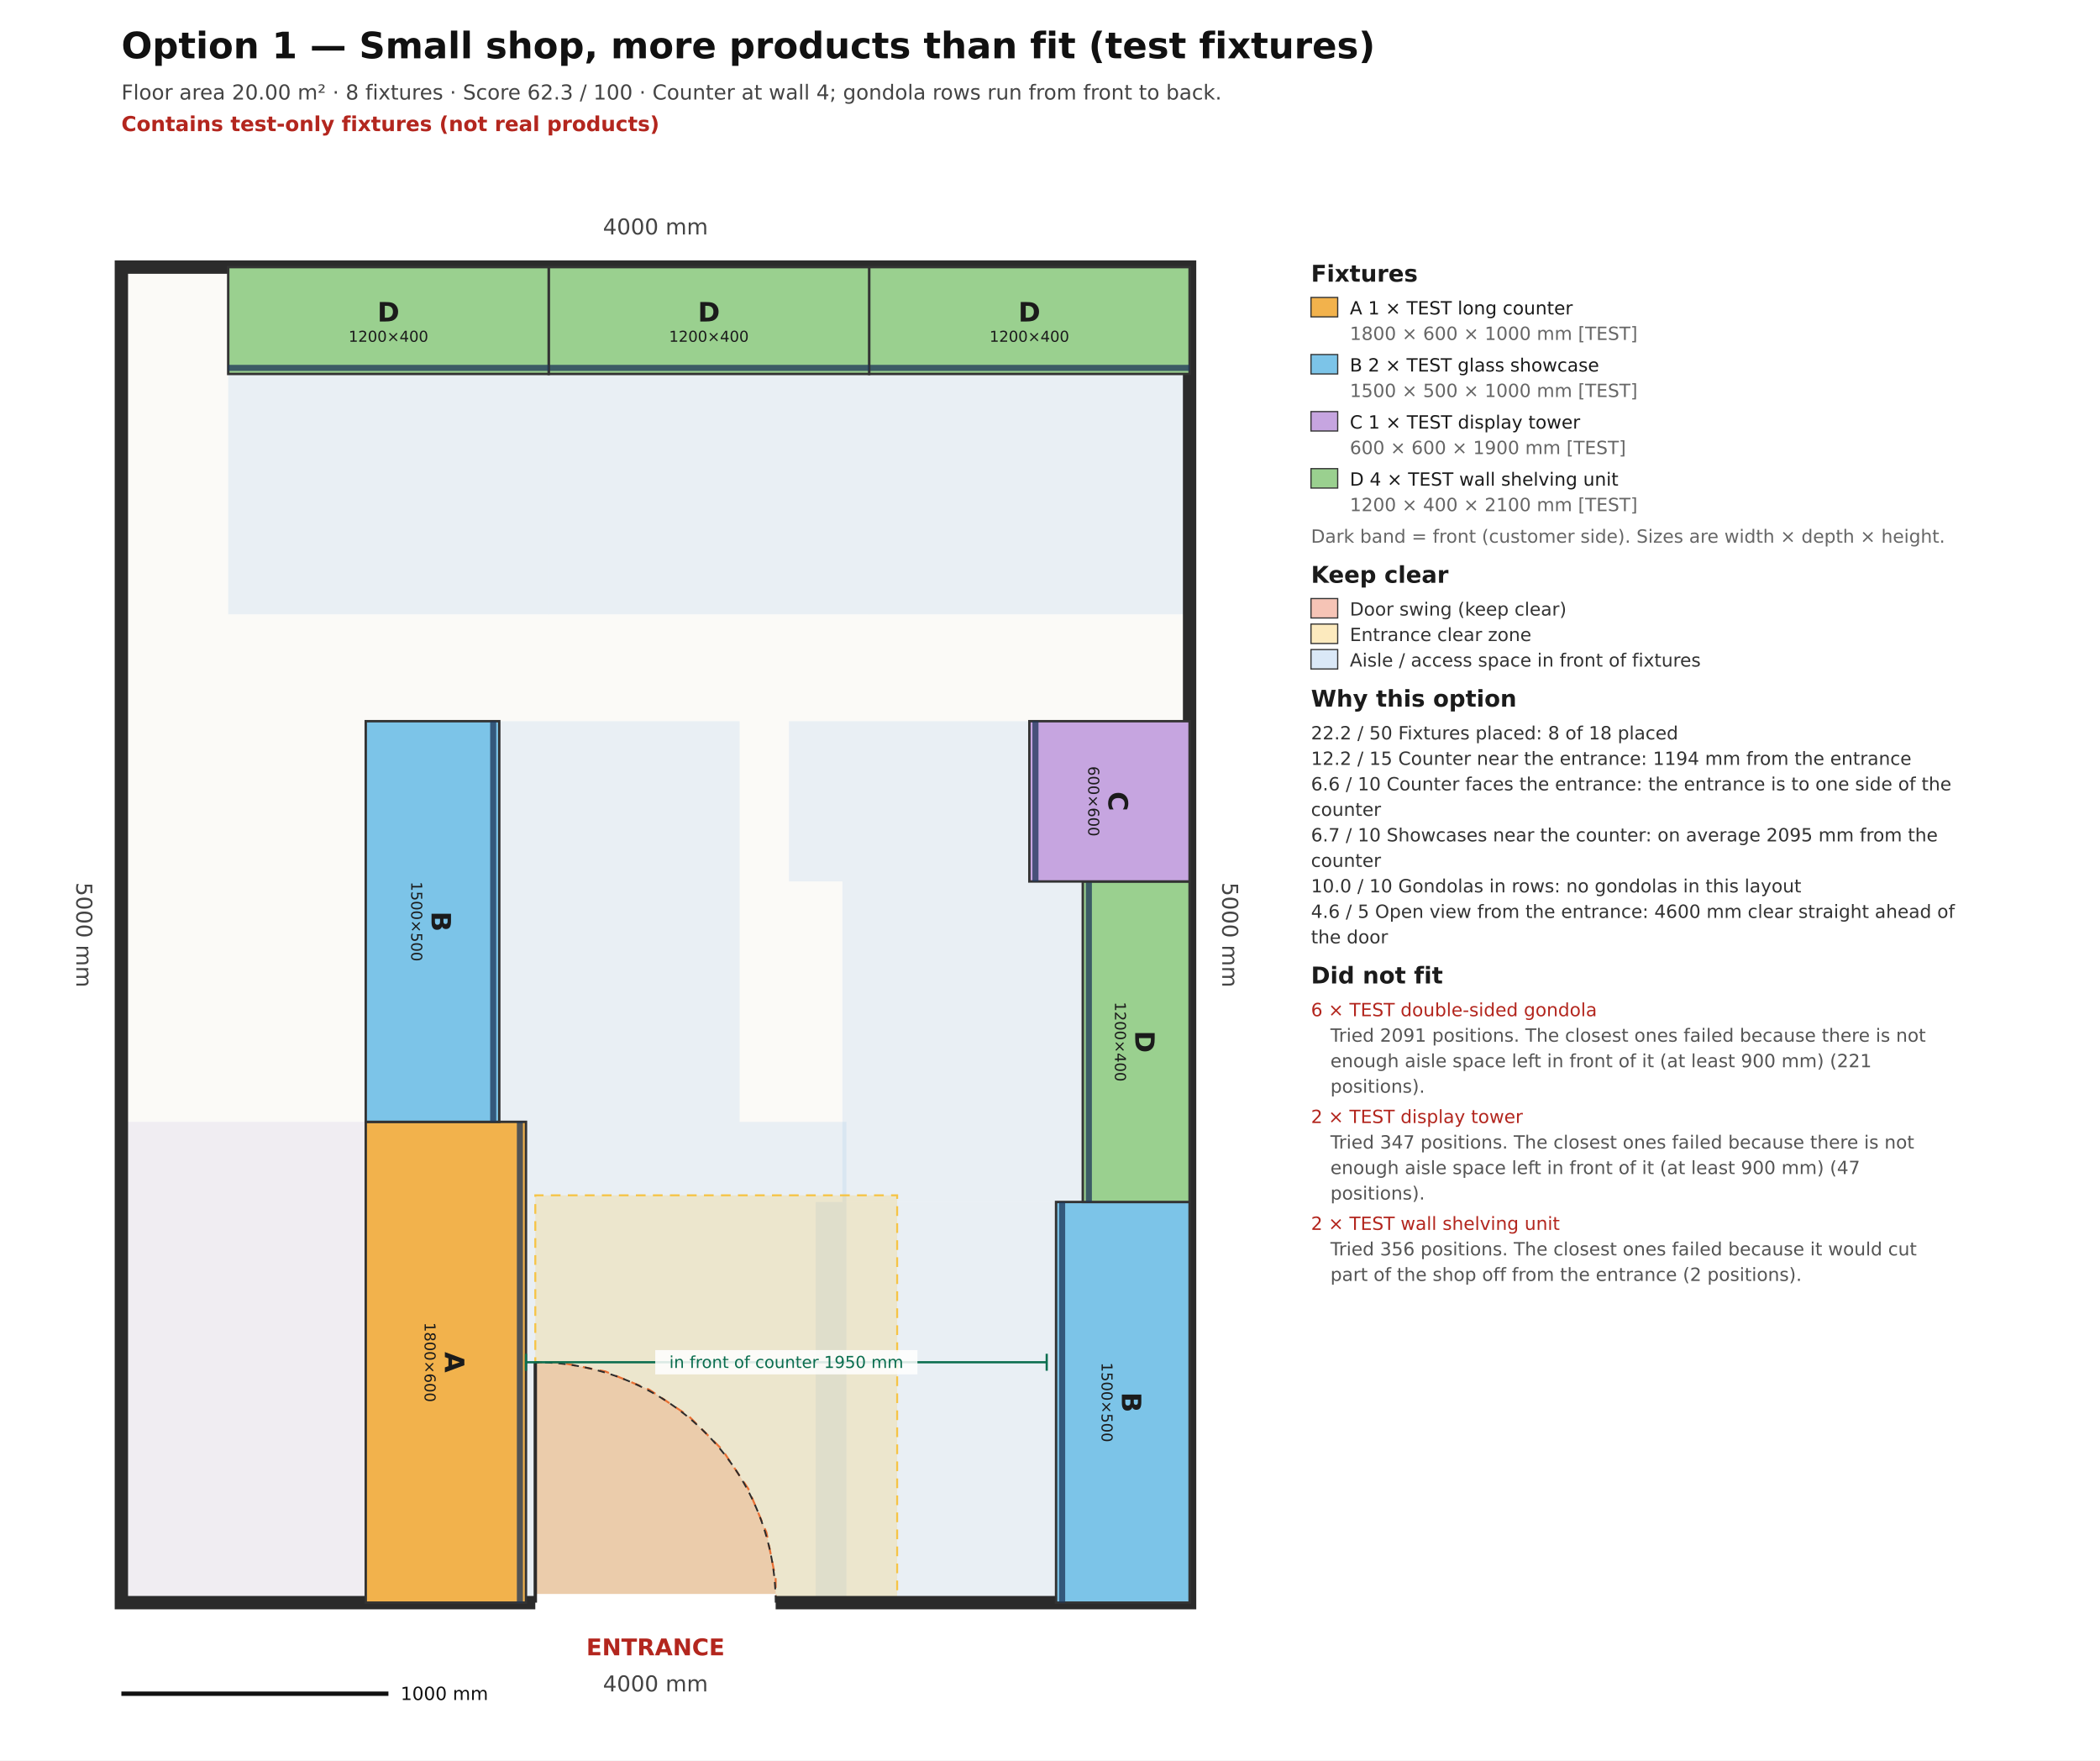
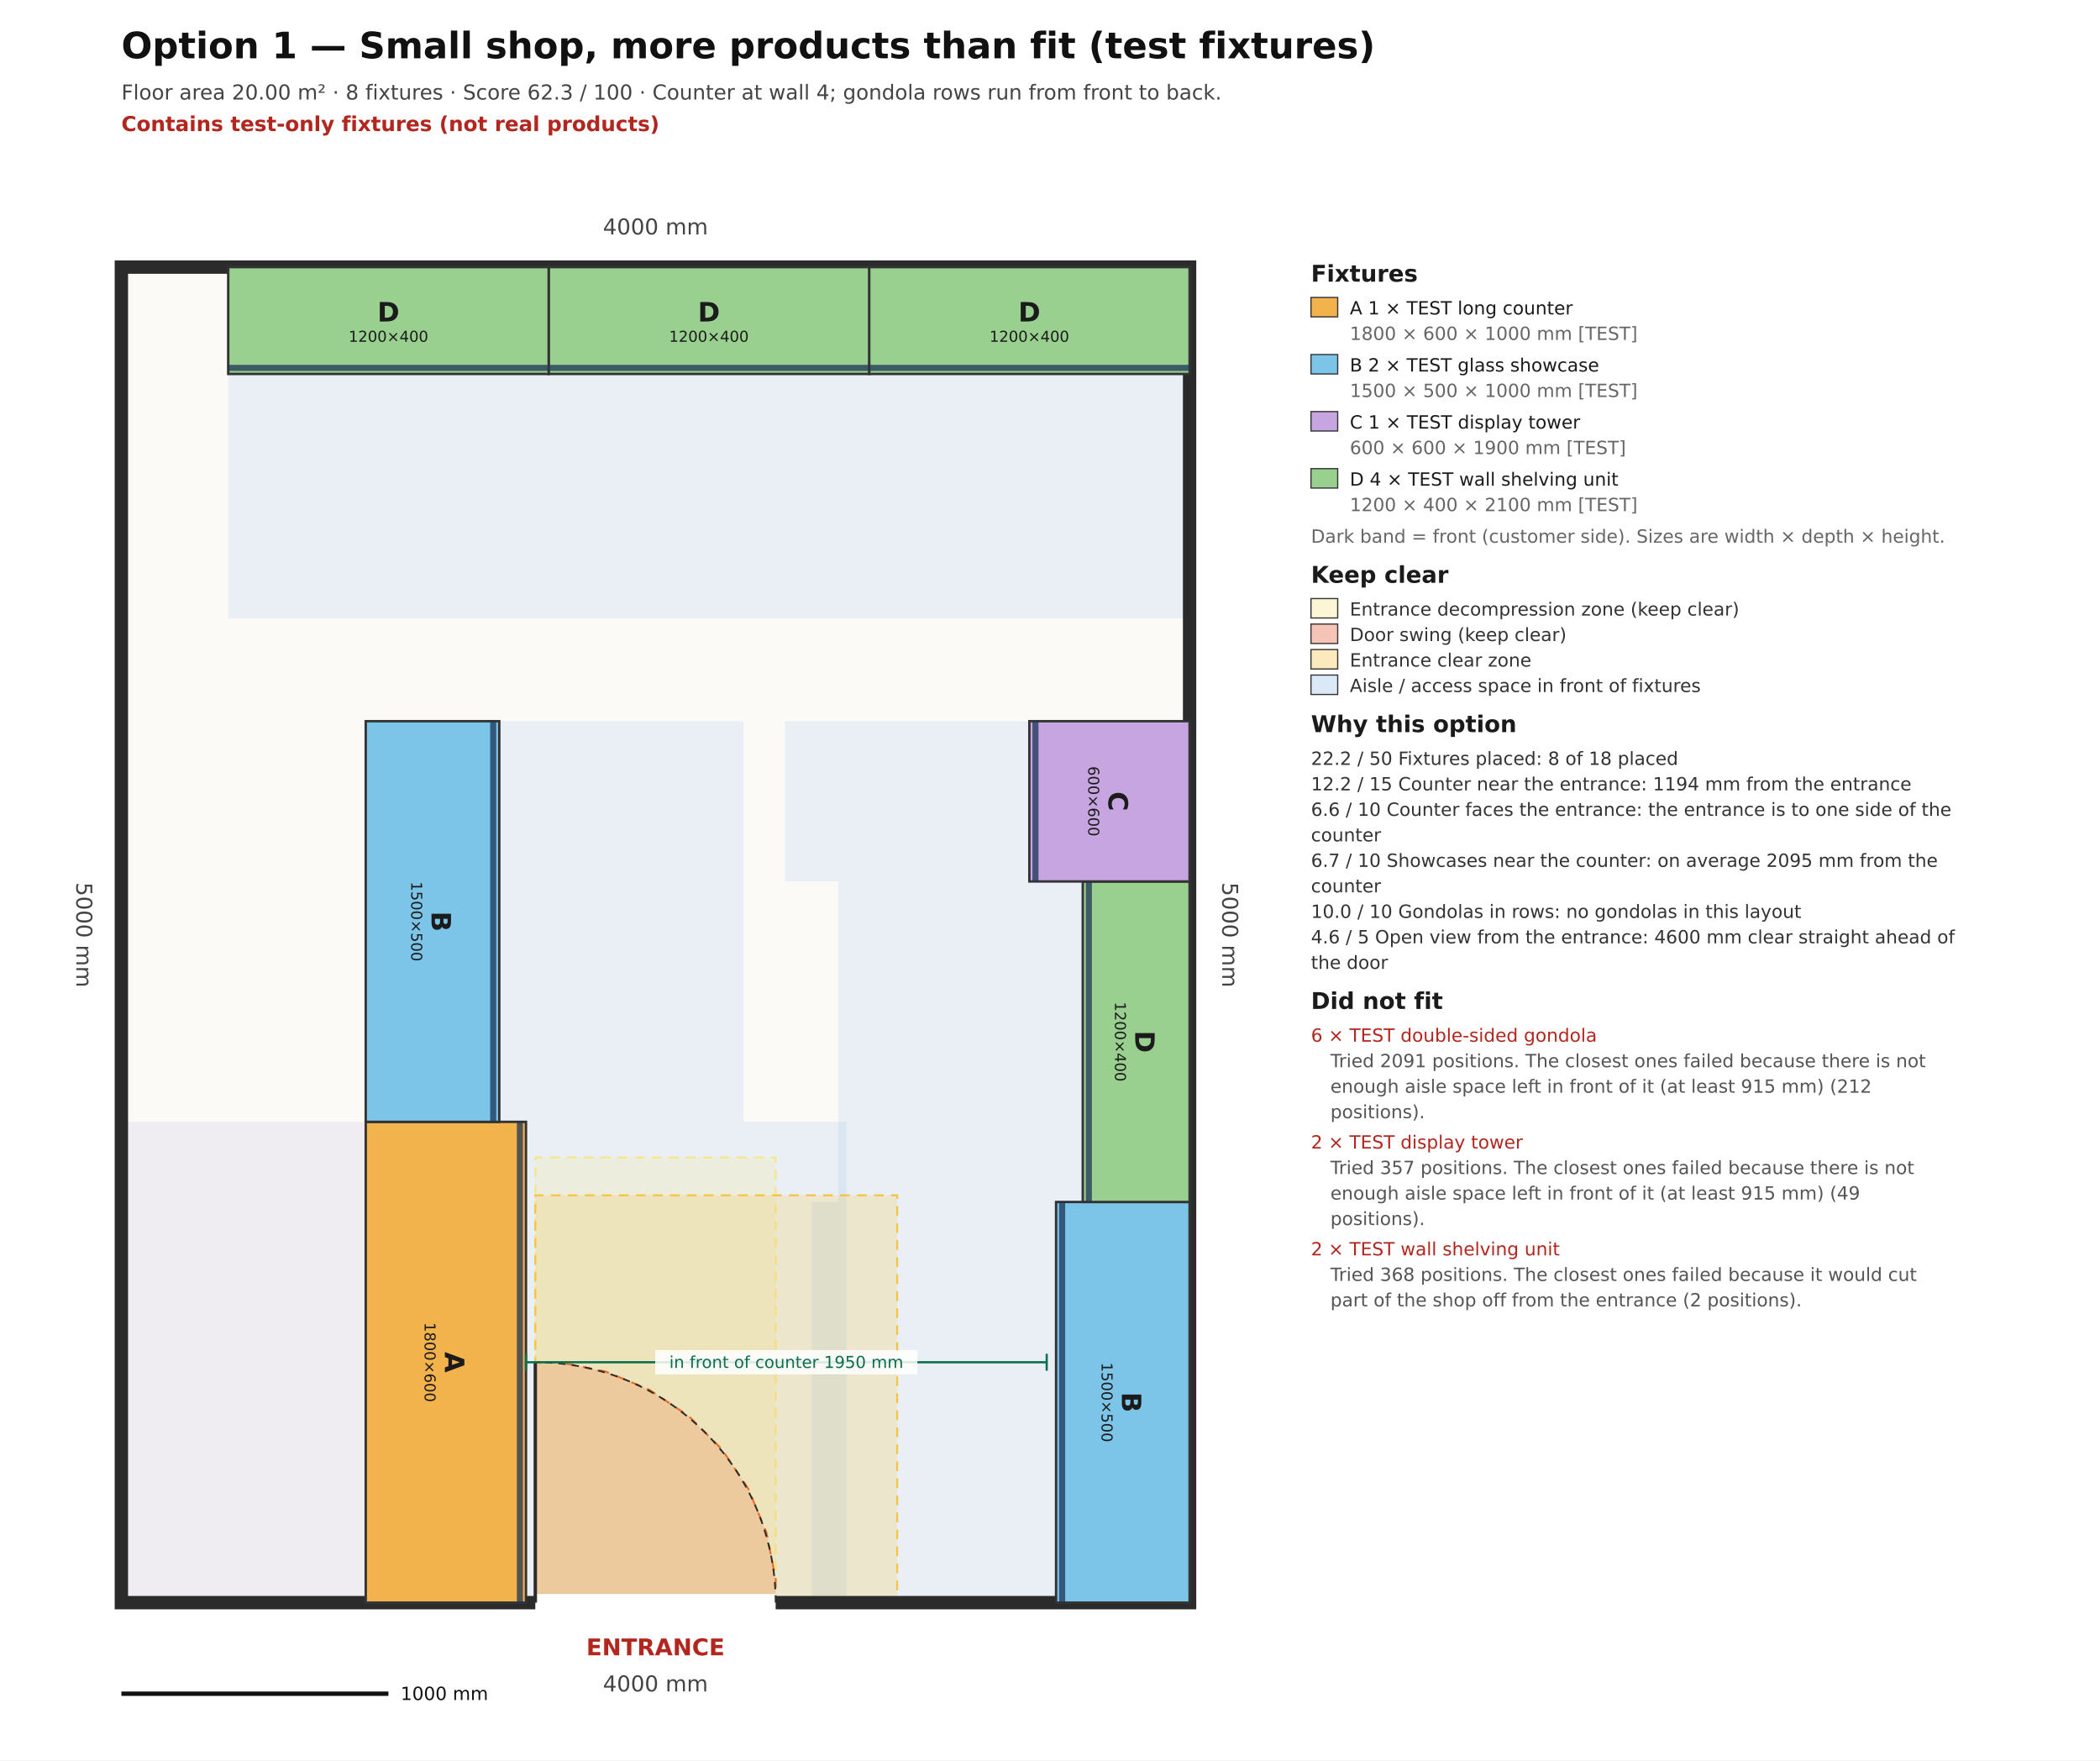
<svg xmlns="http://www.w3.org/2000/svg" viewBox="0 0 7863.6 6590.9" width="7863.6mm" height="6590.9mm" font-family="DejaVu Sans, Arial, sans-serif">
  <rect x="0" y="0" width="7863.6" height="6590.9" fill="#ffffff" />
  <text x="454.5" y="218.2" font-size="136.4" font-weight="bold" fill="#111111">Option 1 — Small shop, more products than fit (test fixtures)</text>
  <text x="454.5" y="372.7" font-size="77.3" fill="#444444">Floor area 20.00 m²  ·  8 fixtures  ·  Score 62.3 / 100  ·  Counter at wall 4; gondola rows run from front to back.</text>
  <text x="454.5" y="490.9" font-size="77.3" font-weight="bold" fill="#b3261e">Contains test-only fixtures (not real products)</text>
  <polygon data-role="room-outline" data-plan-points="0.000,0.000 4000.000,0.000 4000.000,5000.000 0.000,5000.000" points="454.545,6000.000 4454.545,6000.000 4454.545,1000.000 454.545,1000.000" fill="#fbfaf7" stroke="none" />
  <polygon data-access-zone="f01" points="1969.5,4200.0 1969.5,6000.0 3169.5,6000.0 3169.5,4200.0" fill="#4a90d9" fill-opacity="0.10" stroke="none" />
  <polygon data-access-zone="f01" points="454.5,4200.0 454.5,6000.0 1369.5,6000.0 1369.5,4200.0" fill="#8e7cc3" fill-opacity="0.10" stroke="none" />
-   <polygon data-access-zone="f02" points="1869.5,2700.0 1869.5,4200.0 2769.5,4200.0 2769.5,2700.0" fill="#4a90d9" fill-opacity="0.10" stroke="none" />
-   <polygon data-access-zone="f03" points="3954.5,6000.0 3954.5,4500.0 3054.5,4500.0 3054.5,6000.0" fill="#4a90d9" fill-opacity="0.10" stroke="none" />
-   <polygon data-access-zone="f04" points="4454.5,1400.0 3254.5,1400.0 3254.5,2300.0 4454.5,2300.0" fill="#4a90d9" fill-opacity="0.10" stroke="none" />
-   <polygon data-access-zone="f05" points="3254.5,1400.0 2054.5,1400.0 2054.5,2300.0 3254.5,2300.0" fill="#4a90d9" fill-opacity="0.10" stroke="none" />
-   <polygon data-access-zone="f06" points="2054.5,1400.0 854.5,1400.0 854.5,2300.0 2054.5,2300.0" fill="#4a90d9" fill-opacity="0.10" stroke="none" />
-   <polygon data-access-zone="f07" points="4054.5,4500.0 4054.5,3300.0 3154.5,3300.0 3154.5,4500.0" fill="#4a90d9" fill-opacity="0.10" stroke="none" />
-   <polygon data-access-zone="f08" points="3854.5,3300.0 3854.5,2700.0 2954.5,2700.0 2954.5,3300.0" fill="#4a90d9" fill-opacity="0.10" stroke="none" />
+   <polygon data-access-zone="f02" points="1869.5,2700.0 1869.5,4200.0 2784.5,4200.0 2784.5,2700.0" fill="#4a90d9" fill-opacity="0.10" stroke="none" />
+   <polygon data-access-zone="f03" points="3954.5,6000.0 3954.5,4500.0 3039.5,4500.0 3039.5,6000.0" fill="#4a90d9" fill-opacity="0.10" stroke="none" />
+   <polygon data-access-zone="f04" points="4454.5,1400.0 3254.5,1400.0 3254.5,2315.0 4454.5,2315.0" fill="#4a90d9" fill-opacity="0.10" stroke="none" />
+   <polygon data-access-zone="f05" points="3254.5,1400.0 2054.5,1400.0 2054.5,2315.0 3254.5,2315.0" fill="#4a90d9" fill-opacity="0.10" stroke="none" />
+   <polygon data-access-zone="f06" points="2054.5,1400.0 854.5,1400.0 854.5,2315.0 2054.5,2315.0" fill="#4a90d9" fill-opacity="0.10" stroke="none" />
+   <polygon data-access-zone="f07" points="4054.5,4500.0 4054.5,3300.0 3139.5,3300.0 3139.5,4500.0" fill="#4a90d9" fill-opacity="0.10" stroke="none" />
+   <polygon data-access-zone="f08" points="3854.5,3300.0 3854.5,2700.0 2939.5,2700.0 2939.5,3300.0" fill="#4a90d9" fill-opacity="0.10" stroke="none" />
+   <polygon data-zone-id="entrance:decompression" points="2004.5,6000.0 2904.5,6000.0 2904.5,4333.3 2004.5,4333.3" fill="#f6e58d" fill-opacity="0.22" stroke="#f6e58d" stroke-width="7.3" stroke-dasharray="36.4 27.3" />
  <polygon data-zone-id="entrance:door-swing" points="2004.5,6000.0 2904.5,6000.0 2904.5,5911.4 2870.0,5737.5 2802.1,5573.7 2703.6,5426.3 2578.3,5300.9 2430.9,5202.4 2267.1,5134.6 2093.2,5100.0 2004.5,5100.0" fill="#e4572e" fill-opacity="0.22" stroke="#e4572e" stroke-width="7.3" stroke-dasharray="36.4 27.3" />
  <polygon data-zone-id="entrance:entrance-clear" points="2004.5,6000.0 3359.5,6000.0 3359.5,4475.0 2004.5,4475.0" fill="#f6c445" fill-opacity="0.22" stroke="#f6c445" stroke-width="7.3" stroke-dasharray="36.4 27.3" />
  <polygon points="454.5,6000.0 4454.5,6000.0 4454.5,1000.0 454.5,1000.0" fill="none" stroke="#2b2b2b" stroke-width="50.0" stroke-linejoin="miter" />
  <line data-door-id="entrance" x1="2004.5" y1="6000.0" x2="2904.5" y2="6000.0" stroke="#ffffff" stroke-width="65.0" />
  <line x1="2004.5" y1="6000.0" x2="2004.5" y2="5100.0" stroke="#2b2b2b" stroke-width="12.7" />
  <path d="M 2904.5 6000.0 A 900.0 900.0 0 0 0 2004.5 5100.0" fill="none" stroke="#2b2b2b" stroke-width="6.4" stroke-dasharray="27.3 22.7" />
  <text x="2454.5" y="6172.7" font-size="86.4" font-weight="bold" fill="#b3261e" text-anchor="middle" dominant-baseline="middle">ENTRANCE</text>
  <text data-wall-index="0" data-length-um="4000000" x="2454.5" y="6309.1" font-size="81.8" fill="#444444" text-anchor="middle" dominant-baseline="middle" transform="rotate(0.0 2454.5 6309.1)">4000 mm</text>
  <text data-wall-index="1" data-length-um="5000000" x="4600.0" y="3500.0" font-size="81.8" fill="#444444" text-anchor="middle" dominant-baseline="middle" transform="rotate(90.0 4600.0 3500.0)">5000 mm</text>
  <text data-wall-index="2" data-length-um="4000000" x="2454.5" y="854.5" font-size="81.8" fill="#444444" text-anchor="middle" dominant-baseline="middle" transform="rotate(0.0 2454.5 854.5)">4000 mm</text>
  <text data-wall-index="3" data-length-um="5000000" x="309.1" y="3500.0" font-size="81.8" fill="#444444" text-anchor="middle" dominant-baseline="middle" transform="rotate(90.0 309.1 3500.0)">5000 mm</text>
  <polygon data-placement-id="f01" data-product-id="test-counter-long" data-width-um="1800000" data-depth-um="600000" data-plan-points="915.000,1800.000 915.000,0.000 1515.000,0.000 1515.000,1800.000" points="1369.545,4200.000 1369.545,6000.000 1969.545,6000.000 1969.545,4200.000" fill="#f2b24c" stroke="#333333" stroke-width="9.1" />
  <line x1="1946.8" y1="4200.0" x2="1946.8" y2="6000.0" stroke="#1d3557" stroke-width="22.7" stroke-opacity="0.75" />
  <text x="1669.5" y="5069.0" font-size="100.0" font-weight="bold" fill="#1b1b1b" text-anchor="middle" dominant-baseline="central" transform="rotate(90.0 1669.5 5100.0)">A</text>
  <text x="1669.5" y="5160.0" font-size="56.4" fill="#1b1b1b" text-anchor="middle" dominant-baseline="central" transform="rotate(90.0 1669.5 5100.0)">1800×600</text>
  <polygon data-placement-id="f02" data-product-id="test-showcase" data-width-um="1500000" data-depth-um="500000" data-plan-points="915.000,3300.000 915.000,1800.000 1415.000,1800.000 1415.000,3300.000" points="1369.545,2700.000 1369.545,4200.000 1869.545,4200.000 1869.545,2700.000" fill="#7cc4e8" stroke="#333333" stroke-width="9.1" />
  <line x1="1846.8" y1="2700.0" x2="1846.8" y2="4200.0" stroke="#1d3557" stroke-width="22.7" stroke-opacity="0.75" />
  <text x="1619.5" y="3419.0" font-size="100.0" font-weight="bold" fill="#1b1b1b" text-anchor="middle" dominant-baseline="central" transform="rotate(90.0 1619.5 3450.0)">B</text>
  <text x="1619.5" y="3510.0" font-size="56.4" fill="#1b1b1b" text-anchor="middle" dominant-baseline="central" transform="rotate(90.0 1619.5 3450.0)">1500×500</text>
  <polygon data-placement-id="f03" data-product-id="test-showcase" data-width-um="1500000" data-depth-um="500000" data-plan-points="4000.000,0.000 4000.000,1500.000 3500.000,1500.000 3500.000,0.000" points="4454.545,6000.000 4454.545,4500.000 3954.545,4500.000 3954.545,6000.000" fill="#7cc4e8" stroke="#333333" stroke-width="9.1" />
  <line x1="3977.3" y1="6000.0" x2="3977.3" y2="4500.0" stroke="#1d3557" stroke-width="22.7" stroke-opacity="0.75" />
  <text x="4204.5" y="5219.0" font-size="100.0" font-weight="bold" fill="#1b1b1b" text-anchor="middle" dominant-baseline="central" transform="rotate(90.0 4204.5 5250.0)">B</text>
  <text x="4204.5" y="5310.0" font-size="56.4" fill="#1b1b1b" text-anchor="middle" dominant-baseline="central" transform="rotate(90.0 4204.5 5250.0)">1500×500</text>
  <polygon data-placement-id="f04" data-product-id="test-wall-shelf" data-width-um="1200000" data-depth-um="400000" data-plan-points="4000.000,5000.000 2800.000,5000.000 2800.000,4600.000 4000.000,4600.000" points="4454.545,1000.000 3254.545,1000.000 3254.545,1400.000 4454.545,1400.000" fill="#9ad08f" stroke="#333333" stroke-width="9.1" />
  <line x1="4454.5" y1="1377.3" x2="3254.5" y2="1377.3" stroke="#1d3557" stroke-width="22.7" stroke-opacity="0.75" />
  <text x="3854.5" y="1169.0" font-size="100.0" font-weight="bold" fill="#1b1b1b" text-anchor="middle" dominant-baseline="central" transform="rotate(0.0 3854.5 1200.0)">D</text>
  <text x="3854.5" y="1260.0" font-size="56.4" fill="#1b1b1b" text-anchor="middle" dominant-baseline="central" transform="rotate(0.0 3854.5 1200.0)">1200×400</text>
  <polygon data-placement-id="f05" data-product-id="test-wall-shelf" data-width-um="1200000" data-depth-um="400000" data-plan-points="2800.000,5000.000 1600.000,5000.000 1600.000,4600.000 2800.000,4600.000" points="3254.545,1000.000 2054.545,1000.000 2054.545,1400.000 3254.545,1400.000" fill="#9ad08f" stroke="#333333" stroke-width="9.1" />
  <line x1="3254.5" y1="1377.3" x2="2054.5" y2="1377.3" stroke="#1d3557" stroke-width="22.7" stroke-opacity="0.75" />
  <text x="2654.5" y="1169.0" font-size="100.0" font-weight="bold" fill="#1b1b1b" text-anchor="middle" dominant-baseline="central" transform="rotate(0.0 2654.5 1200.0)">D</text>
  <text x="2654.5" y="1260.0" font-size="56.4" fill="#1b1b1b" text-anchor="middle" dominant-baseline="central" transform="rotate(0.0 2654.5 1200.0)">1200×400</text>
  <polygon data-placement-id="f06" data-product-id="test-wall-shelf" data-width-um="1200000" data-depth-um="400000" data-plan-points="1600.000,5000.000 400.000,5000.000 400.000,4600.000 1600.000,4600.000" points="2054.545,1000.000 854.545,1000.000 854.545,1400.000 2054.545,1400.000" fill="#9ad08f" stroke="#333333" stroke-width="9.1" />
  <line x1="2054.5" y1="1377.3" x2="854.5" y2="1377.3" stroke="#1d3557" stroke-width="22.7" stroke-opacity="0.75" />
  <text x="1454.5" y="1169.0" font-size="100.0" font-weight="bold" fill="#1b1b1b" text-anchor="middle" dominant-baseline="central" transform="rotate(0.0 1454.5 1200.0)">D</text>
  <text x="1454.5" y="1260.0" font-size="56.4" fill="#1b1b1b" text-anchor="middle" dominant-baseline="central" transform="rotate(0.0 1454.5 1200.0)">1200×400</text>
  <polygon data-placement-id="f07" data-product-id="test-wall-shelf" data-width-um="1200000" data-depth-um="400000" data-plan-points="4000.000,1500.000 4000.000,2700.000 3600.000,2700.000 3600.000,1500.000" points="4454.545,4500.000 4454.545,3300.000 4054.545,3300.000 4054.545,4500.000" fill="#9ad08f" stroke="#333333" stroke-width="9.1" />
  <line x1="4077.3" y1="4500.0" x2="4077.3" y2="3300.0" stroke="#1d3557" stroke-width="22.7" stroke-opacity="0.75" />
  <text x="4254.5" y="3869.0" font-size="100.0" font-weight="bold" fill="#1b1b1b" text-anchor="middle" dominant-baseline="central" transform="rotate(90.0 4254.5 3900.0)">D</text>
  <text x="4254.5" y="3960.0" font-size="56.4" fill="#1b1b1b" text-anchor="middle" dominant-baseline="central" transform="rotate(90.0 4254.5 3900.0)">1200×400</text>
  <polygon data-placement-id="f08" data-product-id="test-tower" data-width-um="600000" data-depth-um="600000" data-plan-points="4000.000,2700.000 4000.000,3300.000 3400.000,3300.000 3400.000,2700.000" points="4454.545,3300.000 4454.545,2700.000 3854.545,2700.000 3854.545,3300.000" fill="#c6a5e0" stroke="#333333" stroke-width="9.1" />
  <line x1="3877.3" y1="3300.0" x2="3877.3" y2="2700.0" stroke="#1d3557" stroke-width="22.7" stroke-opacity="0.75" />
  <text x="4154.5" y="2969.0" font-size="100.0" font-weight="bold" fill="#1b1b1b" text-anchor="middle" dominant-baseline="central" transform="rotate(90.0 4154.5 3000.0)">C</text>
  <text x="4154.5" y="3060.0" font-size="56.4" fill="#1b1b1b" text-anchor="middle" dominant-baseline="central" transform="rotate(90.0 4154.5 3000.0)">600×600</text>
  <line data-aisle="main" data-width-um="1950000" x1="1969.5" y1="5100.0" x2="3919.5" y2="5100.0" stroke="#0b6e4f" stroke-width="8.2" />
  <line x1="1969.5" y1="5068.2" x2="1969.5" y2="5131.8" stroke="#0b6e4f" stroke-width="8.2" />
  <line x1="3919.5" y1="5068.2" x2="3919.5" y2="5131.8" stroke="#0b6e4f" stroke-width="8.2" />
  <rect x="2453.6" y="5054.5" width="981.8" height="90.9" fill="#ffffff" fill-opacity="0.85" />
  <text x="2944.5" y="5100.0" font-size="61.8" fill="#0b6e4f" text-anchor="middle" dominant-baseline="central">in front of counter 1950 mm</text>
  <line x1="454.5" y1="6340.9" x2="1454.5" y2="6340.9" stroke="#111111" stroke-width="16.4" />
  <text x="1500.0" y="6340.9" font-size="68.2" fill="#111111" dominant-baseline="central">1000 mm</text>
  <text x="4909.1" y="1054.5" font-size="86.4" font-weight="bold" fill="#1b1b1b">Fixtures</text>
  <rect x="4909.1" y="1113.6" width="100.0" height="72.7" fill="#f2b24c" fill-opacity="1" stroke="#333333" stroke-width="4.5" />
  <text x="5054.5" y="1177.3" font-size="68.2" fill="#1b1b1b">A 1 × TEST long counter</text>
  <text x="5054.5" y="1272.7" font-size="68.2" fill="#666666">1800 × 600 × 1000 mm [TEST]</text>
  <rect x="4909.1" y="1327.3" width="100.0" height="72.7" fill="#7cc4e8" fill-opacity="1" stroke="#333333" stroke-width="4.5" />
  <text x="5054.5" y="1390.9" font-size="68.2" fill="#1b1b1b">B 2 × TEST glass showcase</text>
  <text x="5054.5" y="1486.4" font-size="68.2" fill="#666666">1500 × 500 × 1000 mm [TEST]</text>
  <rect x="4909.1" y="1540.9" width="100.0" height="72.7" fill="#c6a5e0" fill-opacity="1" stroke="#333333" stroke-width="4.5" />
  <text x="5054.5" y="1604.5" font-size="68.2" fill="#1b1b1b">C 1 × TEST display tower</text>
  <text x="5054.5" y="1700.0" font-size="68.2" fill="#666666">600 × 600 × 1900 mm [TEST]</text>
  <rect x="4909.1" y="1754.5" width="100.0" height="72.7" fill="#9ad08f" fill-opacity="1" stroke="#333333" stroke-width="4.5" />
  <text x="5054.5" y="1818.2" font-size="68.2" fill="#1b1b1b">D 4 × TEST wall shelving unit</text>
  <text x="5054.5" y="1913.6" font-size="68.2" fill="#666666">1200 × 400 × 2100 mm [TEST]</text>
  <text x="4909.1" y="2031.8" font-size="68.2" fill="#666666">Dark band = front (customer side). Sizes are width × depth × height.</text>
  <text x="4909.1" y="2181.8" font-size="86.4" font-weight="bold" fill="#1b1b1b">Keep clear</text>
-   <rect x="4909.1" y="2240.9" width="100.0" height="72.7" fill="#e4572e" fill-opacity="0.35" stroke="#333333" stroke-width="4.5" />
-   <text x="5054.5" y="2304.5" font-size="68.2" fill="#333333">Door swing (keep clear)</text>
-   <rect x="4909.1" y="2336.4" width="100.0" height="72.7" fill="#f6c445" fill-opacity="0.35" stroke="#333333" stroke-width="4.5" />
-   <text x="5054.5" y="2400.0" font-size="68.2" fill="#333333">Entrance clear zone</text>
-   <rect x="4909.1" y="2431.8" width="100.0" height="72.7" fill="#4a90d9" fill-opacity="0.2" stroke="#333333" stroke-width="4.5" />
-   <text x="5054.5" y="2495.5" font-size="68.2" fill="#333333">Aisle / access space in front of fixtures</text>
-   <text x="4909.1" y="2645.5" font-size="86.4" font-weight="bold" fill="#1b1b1b">Why this option</text>
-   <text x="4909.1" y="2768.2" font-size="68.2" fill="#333333">22.2 / 50 Fixtures placed: 8 of 18 placed</text>
-   <text x="4909.1" y="2863.6" font-size="68.2" fill="#333333">12.2 / 15 Counter near the entrance: 1194 mm from the entrance</text>
-   <text x="4909.1" y="2959.1" font-size="68.2" fill="#333333">6.6 / 10 Counter faces the entrance: the entrance is to one side of the</text>
-   <text x="4909.1" y="3054.5" font-size="68.2" fill="#333333">counter</text>
-   <text x="4909.1" y="3150.0" font-size="68.2" fill="#333333">6.7 / 10 Showcases near the counter: on average 2095 mm from the</text>
-   <text x="4909.1" y="3245.5" font-size="68.2" fill="#333333">counter</text>
-   <text x="4909.1" y="3340.9" font-size="68.2" fill="#333333">10.0 / 10 Gondolas in rows: no gondolas in this layout</text>
-   <text x="4909.1" y="3436.4" font-size="68.2" fill="#333333">4.6 / 5 Open view from the entrance: 4600 mm clear straight ahead of</text>
-   <text x="4909.1" y="3531.8" font-size="68.2" fill="#333333">the door</text>
-   <text x="4909.1" y="3681.8" font-size="86.4" font-weight="bold" fill="#1b1b1b">Did not fit</text>
-   <text x="4909.1" y="3804.5" font-size="68.2" fill="#b3261e">6 × TEST double-sided gondola</text>
-   <text x="4981.8" y="3900.0" font-size="68.2" fill="#555555">Tried 2091 positions. The closest ones failed because there is not</text>
-   <text x="4981.8" y="3995.5" font-size="68.2" fill="#555555">enough aisle space left in front of it (at least 900 mm) (221</text>
-   <text x="4981.8" y="4090.9" font-size="68.2" fill="#555555">positions).</text>
-   <text x="4909.1" y="4204.5" font-size="68.2" fill="#b3261e">2 × TEST display tower</text>
-   <text x="4981.8" y="4300.0" font-size="68.2" fill="#555555">Tried 347 positions. The closest ones failed because there is not</text>
-   <text x="4981.8" y="4395.5" font-size="68.2" fill="#555555">enough aisle space left in front of it (at least 900 mm) (47</text>
-   <text x="4981.8" y="4490.9" font-size="68.2" fill="#555555">positions).</text>
-   <text x="4909.1" y="4604.5" font-size="68.2" fill="#b3261e">2 × TEST wall shelving unit</text>
-   <text x="4981.8" y="4700.0" font-size="68.2" fill="#555555">Tried 356 positions. The closest ones failed because it would cut</text>
-   <text x="4981.8" y="4795.5" font-size="68.2" fill="#555555">part of the shop off from the entrance (2 positions).</text>
+   <rect x="4909.1" y="2240.9" width="100.0" height="72.7" fill="#f6e58d" fill-opacity="0.35" stroke="#333333" stroke-width="4.5" />
+   <text x="5054.5" y="2304.5" font-size="68.2" fill="#333333">Entrance decompression zone (keep clear)</text>
+   <rect x="4909.1" y="2336.4" width="100.0" height="72.7" fill="#e4572e" fill-opacity="0.35" stroke="#333333" stroke-width="4.5" />
+   <text x="5054.5" y="2400.0" font-size="68.2" fill="#333333">Door swing (keep clear)</text>
+   <rect x="4909.1" y="2431.8" width="100.0" height="72.7" fill="#f6c445" fill-opacity="0.35" stroke="#333333" stroke-width="4.5" />
+   <text x="5054.5" y="2495.5" font-size="68.2" fill="#333333">Entrance clear zone</text>
+   <rect x="4909.1" y="2527.3" width="100.0" height="72.7" fill="#4a90d9" fill-opacity="0.2" stroke="#333333" stroke-width="4.5" />
+   <text x="5054.5" y="2590.9" font-size="68.2" fill="#333333">Aisle / access space in front of fixtures</text>
+   <text x="4909.1" y="2740.9" font-size="86.4" font-weight="bold" fill="#1b1b1b">Why this option</text>
+   <text x="4909.1" y="2863.6" font-size="68.2" fill="#333333">22.2 / 50 Fixtures placed: 8 of 18 placed</text>
+   <text x="4909.1" y="2959.1" font-size="68.2" fill="#333333">12.2 / 15 Counter near the entrance: 1194 mm from the entrance</text>
+   <text x="4909.1" y="3054.5" font-size="68.2" fill="#333333">6.6 / 10 Counter faces the entrance: the entrance is to one side of the</text>
+   <text x="4909.1" y="3150.0" font-size="68.2" fill="#333333">counter</text>
+   <text x="4909.1" y="3245.5" font-size="68.2" fill="#333333">6.7 / 10 Showcases near the counter: on average 2095 mm from the</text>
+   <text x="4909.1" y="3340.9" font-size="68.2" fill="#333333">counter</text>
+   <text x="4909.1" y="3436.4" font-size="68.2" fill="#333333">10.0 / 10 Gondolas in rows: no gondolas in this layout</text>
+   <text x="4909.1" y="3531.8" font-size="68.2" fill="#333333">4.6 / 5 Open view from the entrance: 4600 mm clear straight ahead of</text>
+   <text x="4909.1" y="3627.3" font-size="68.2" fill="#333333">the door</text>
+   <text x="4909.1" y="3777.3" font-size="86.4" font-weight="bold" fill="#1b1b1b">Did not fit</text>
+   <text x="4909.1" y="3900.0" font-size="68.2" fill="#b3261e">6 × TEST double-sided gondola</text>
+   <text x="4981.8" y="3995.5" font-size="68.2" fill="#555555">Tried 2091 positions. The closest ones failed because there is not</text>
+   <text x="4981.8" y="4090.9" font-size="68.2" fill="#555555">enough aisle space left in front of it (at least 915 mm) (212</text>
+   <text x="4981.8" y="4186.4" font-size="68.2" fill="#555555">positions).</text>
+   <text x="4909.1" y="4300.0" font-size="68.2" fill="#b3261e">2 × TEST display tower</text>
+   <text x="4981.8" y="4395.5" font-size="68.2" fill="#555555">Tried 357 positions. The closest ones failed because there is not</text>
+   <text x="4981.8" y="4490.9" font-size="68.2" fill="#555555">enough aisle space left in front of it (at least 915 mm) (49</text>
+   <text x="4981.8" y="4586.4" font-size="68.2" fill="#555555">positions).</text>
+   <text x="4909.1" y="4700.0" font-size="68.2" fill="#b3261e">2 × TEST wall shelving unit</text>
+   <text x="4981.8" y="4795.5" font-size="68.2" fill="#555555">Tried 368 positions. The closest ones failed because it would cut</text>
+   <text x="4981.8" y="4890.9" font-size="68.2" fill="#555555">part of the shop off from the entrance (2 positions).</text>
</svg>
